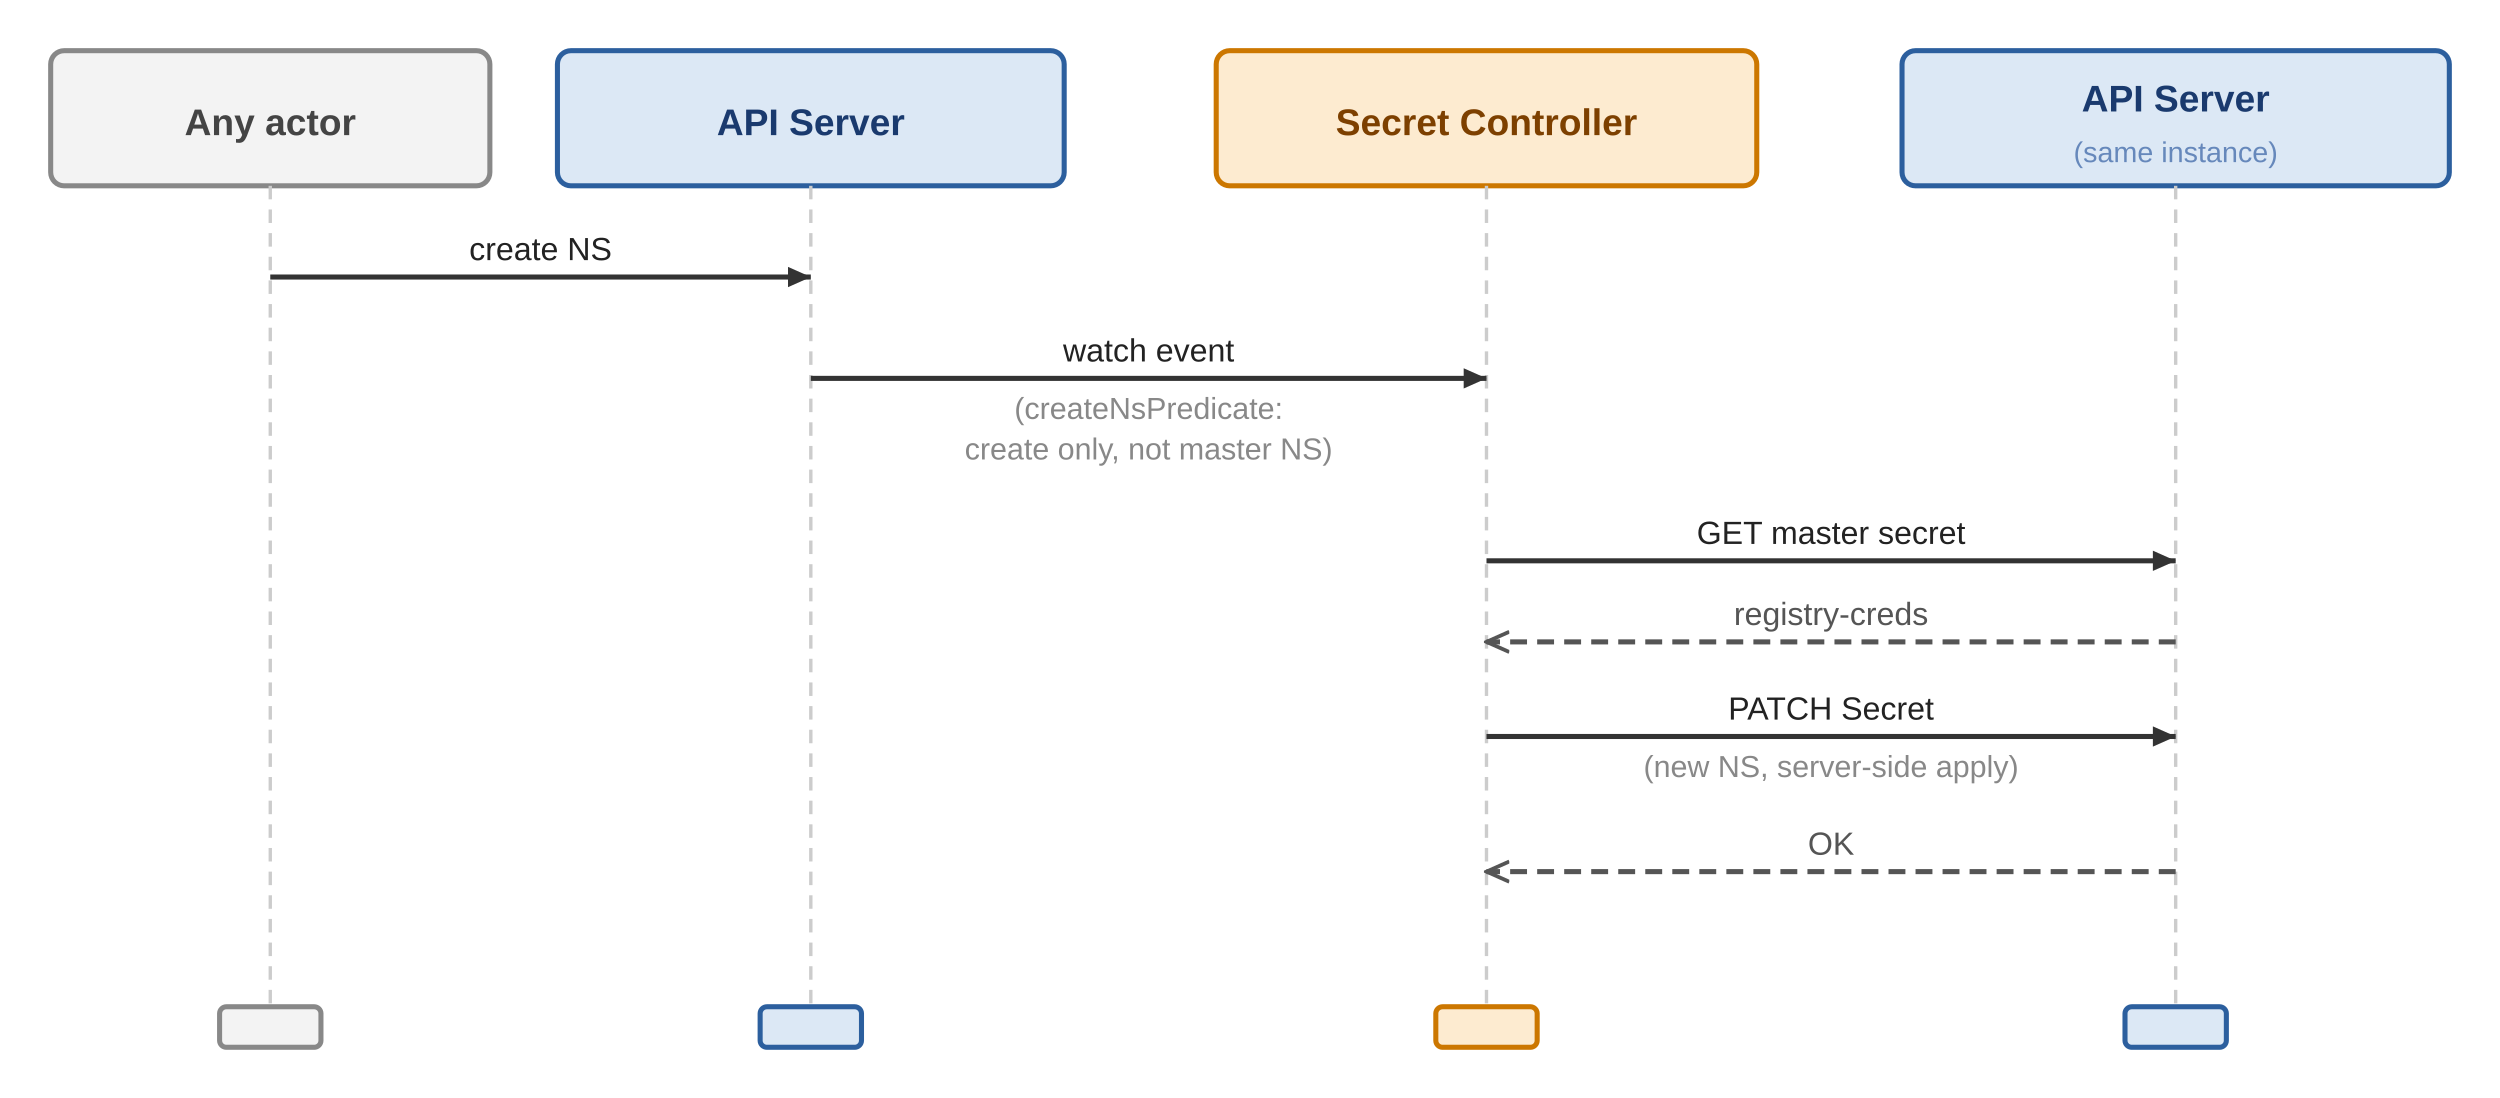
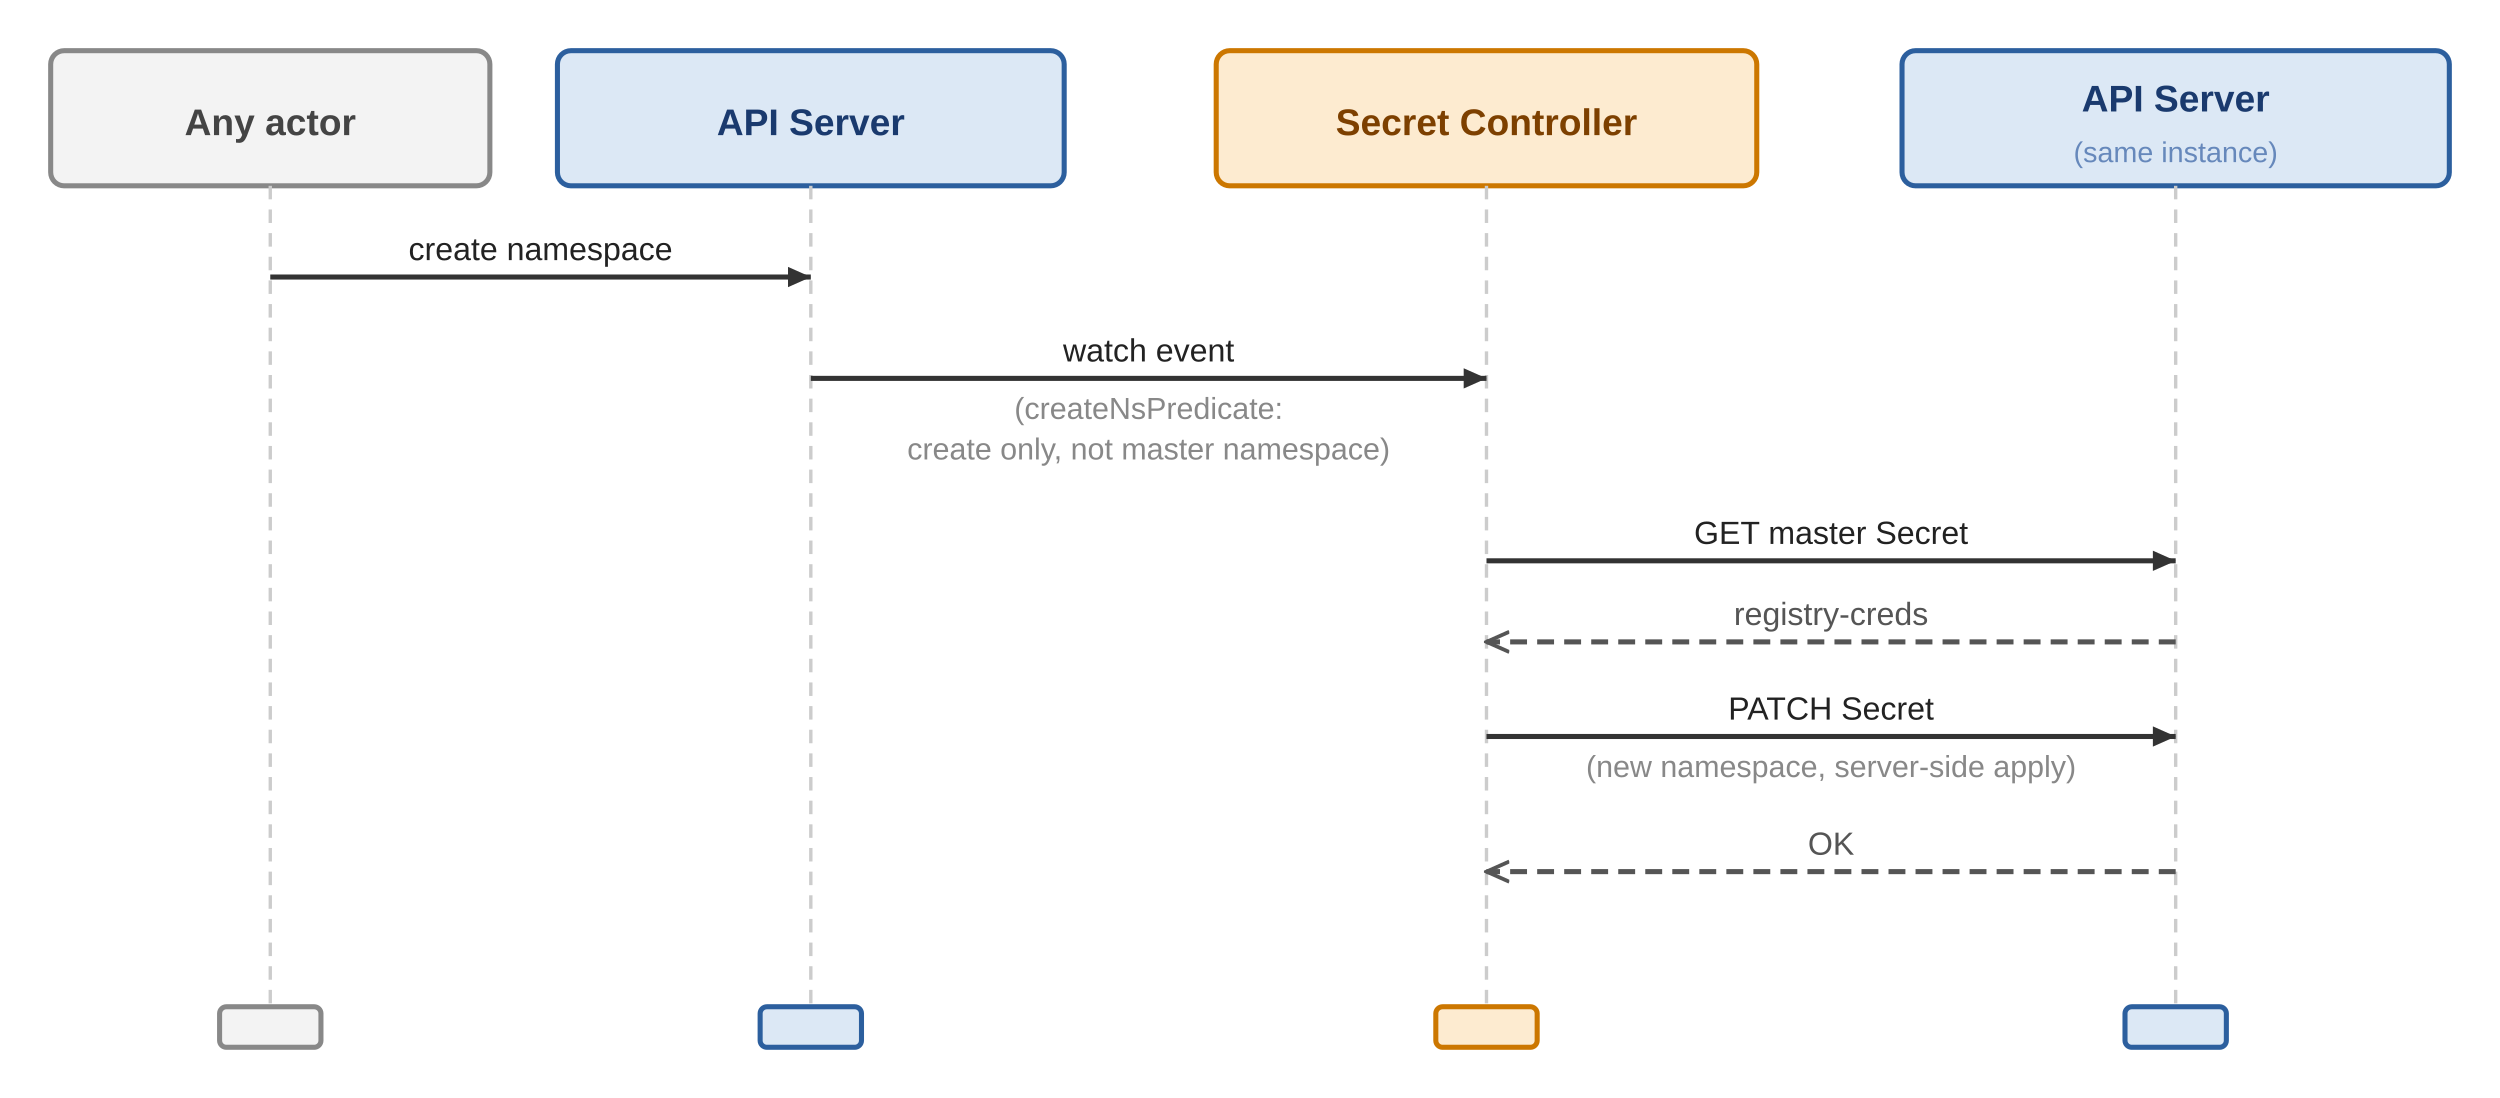
<svg xmlns="http://www.w3.org/2000/svg" width="740" height="325" font-family="system-ui, -apple-system, 'Segoe UI', Arial, sans-serif" font-size="10">
  <defs>
    <marker id="solid" viewBox="0 0 10 10" refX="9" refY="5" markerWidth="5" markerHeight="5" orient="auto">
      <polygon points="0,1 9,5 0,9" fill="#333" />
    </marker>
    <marker id="open" viewBox="0 0 10 10" refX="9" refY="5" markerWidth="5" markerHeight="5" orient="auto">
      <polyline points="0,1 9,5 0,9" fill="none" stroke="#555" stroke-width="1.5" />
    </marker>
  </defs>
  <rect width="740" height="325" fill="white" />
  <rect x="15" y="15" width="130" height="40" rx="4" fill="#f3f3f3" stroke="#888" stroke-width="1.5" />
  <text x="80" y="40" text-anchor="middle" font-size="11" font-weight="bold" fill="#444">Any actor</text>
  <rect x="165" y="15" width="150" height="40" rx="4" fill="#dce8f5" stroke="#2c5f9e" stroke-width="1.5" />
  <text x="240" y="40" text-anchor="middle" font-size="11" font-weight="bold" fill="#1a3a6e">API Server</text>
  <rect x="360" y="15" width="160" height="40" rx="4" fill="#fdebd0" stroke="#cc7700" stroke-width="1.5" />
  <text x="440" y="40" text-anchor="middle" font-size="11" font-weight="bold" fill="#7d4000">Secret Controller</text>
  <rect x="563" y="15" width="162" height="40" rx="4" fill="#dce8f5" stroke="#2c5f9e" stroke-width="1.5" />
  <text x="644" y="33" text-anchor="middle" font-size="11" font-weight="bold" fill="#1a3a6e">API Server</text>
  <text x="644" y="48" text-anchor="middle" font-size="8.5" fill="#6688bb">(same instance)</text>
  <line x1="80" y1="55" x2="80" y2="298" stroke="#ccc" stroke-width="1" stroke-dasharray="4,3" />
  <line x1="240" y1="55" x2="240" y2="298" stroke="#ccc" stroke-width="1" stroke-dasharray="4,3" />
  <line x1="440" y1="55" x2="440" y2="298" stroke="#ccc" stroke-width="1" stroke-dasharray="4,3" />
  <line x1="644" y1="55" x2="644" y2="298" stroke="#ccc" stroke-width="1" stroke-dasharray="4,3" />
  <line x1="80" y1="82" x2="240" y2="82" stroke="#333" stroke-width="1.5" marker-end="url(#solid)" />
-   <text x="160" y="77" text-anchor="middle" font-size="9.5" fill="#222">create NS</text>
+   <text x="160" y="77" text-anchor="middle" font-size="9.5" fill="#222">create namespace</text>
  <line x1="240" y1="112" x2="440" y2="112" stroke="#333" stroke-width="1.5" marker-end="url(#solid)" />
  <text x="340" y="107" text-anchor="middle" font-size="9.5" fill="#222">watch event</text>
  <text x="340" y="124" text-anchor="middle" font-size="9" fill="#888">(createNsPredicate:</text>
-   <text x="340" y="136" text-anchor="middle" font-size="9" fill="#888">create only, not master NS)</text>
+   <text x="340" y="136" text-anchor="middle" font-size="9" fill="#888">create only, not master namespace)</text>
  <line x1="440" y1="166" x2="644" y2="166" stroke="#333" stroke-width="1.5" marker-end="url(#solid)" />
-   <text x="542" y="161" text-anchor="middle" font-size="9.5" fill="#222">GET master secret</text>
+   <text x="542" y="161" text-anchor="middle" font-size="9.5" fill="#222">GET master Secret</text>
  <line x1="644" y1="190" x2="440" y2="190" stroke="#555" stroke-width="1.5" stroke-dasharray="5,3" marker-end="url(#open)" />
  <text x="542" y="185" text-anchor="middle" font-size="9.5" fill="#555">registry-creds</text>
  <line x1="440" y1="218" x2="644" y2="218" stroke="#333" stroke-width="1.5" marker-end="url(#solid)" />
  <text x="542" y="213" text-anchor="middle" font-size="9.5" fill="#222">PATCH Secret</text>
-   <text x="542" y="230" text-anchor="middle" font-size="9" fill="#888">(new NS, server-side apply)</text>
+   <text x="542" y="230" text-anchor="middle" font-size="9" fill="#888">(new namespace, server-side apply)</text>
  <line x1="644" y1="258" x2="440" y2="258" stroke="#555" stroke-width="1.5" stroke-dasharray="5,3" marker-end="url(#open)" />
  <text x="542" y="253" text-anchor="middle" font-size="9.5" fill="#555">OK</text>
  <rect x="65" y="298" width="30" height="12" rx="2" fill="#f3f3f3" stroke="#888" stroke-width="1.5" />
  <rect x="225" y="298" width="30" height="12" rx="2" fill="#dce8f5" stroke="#2c5f9e" stroke-width="1.5" />
  <rect x="425" y="298" width="30" height="12" rx="2" fill="#fdebd0" stroke="#cc7700" stroke-width="1.5" />
  <rect x="629" y="298" width="30" height="12" rx="2" fill="#dce8f5" stroke="#2c5f9e" stroke-width="1.5" />
</svg>
